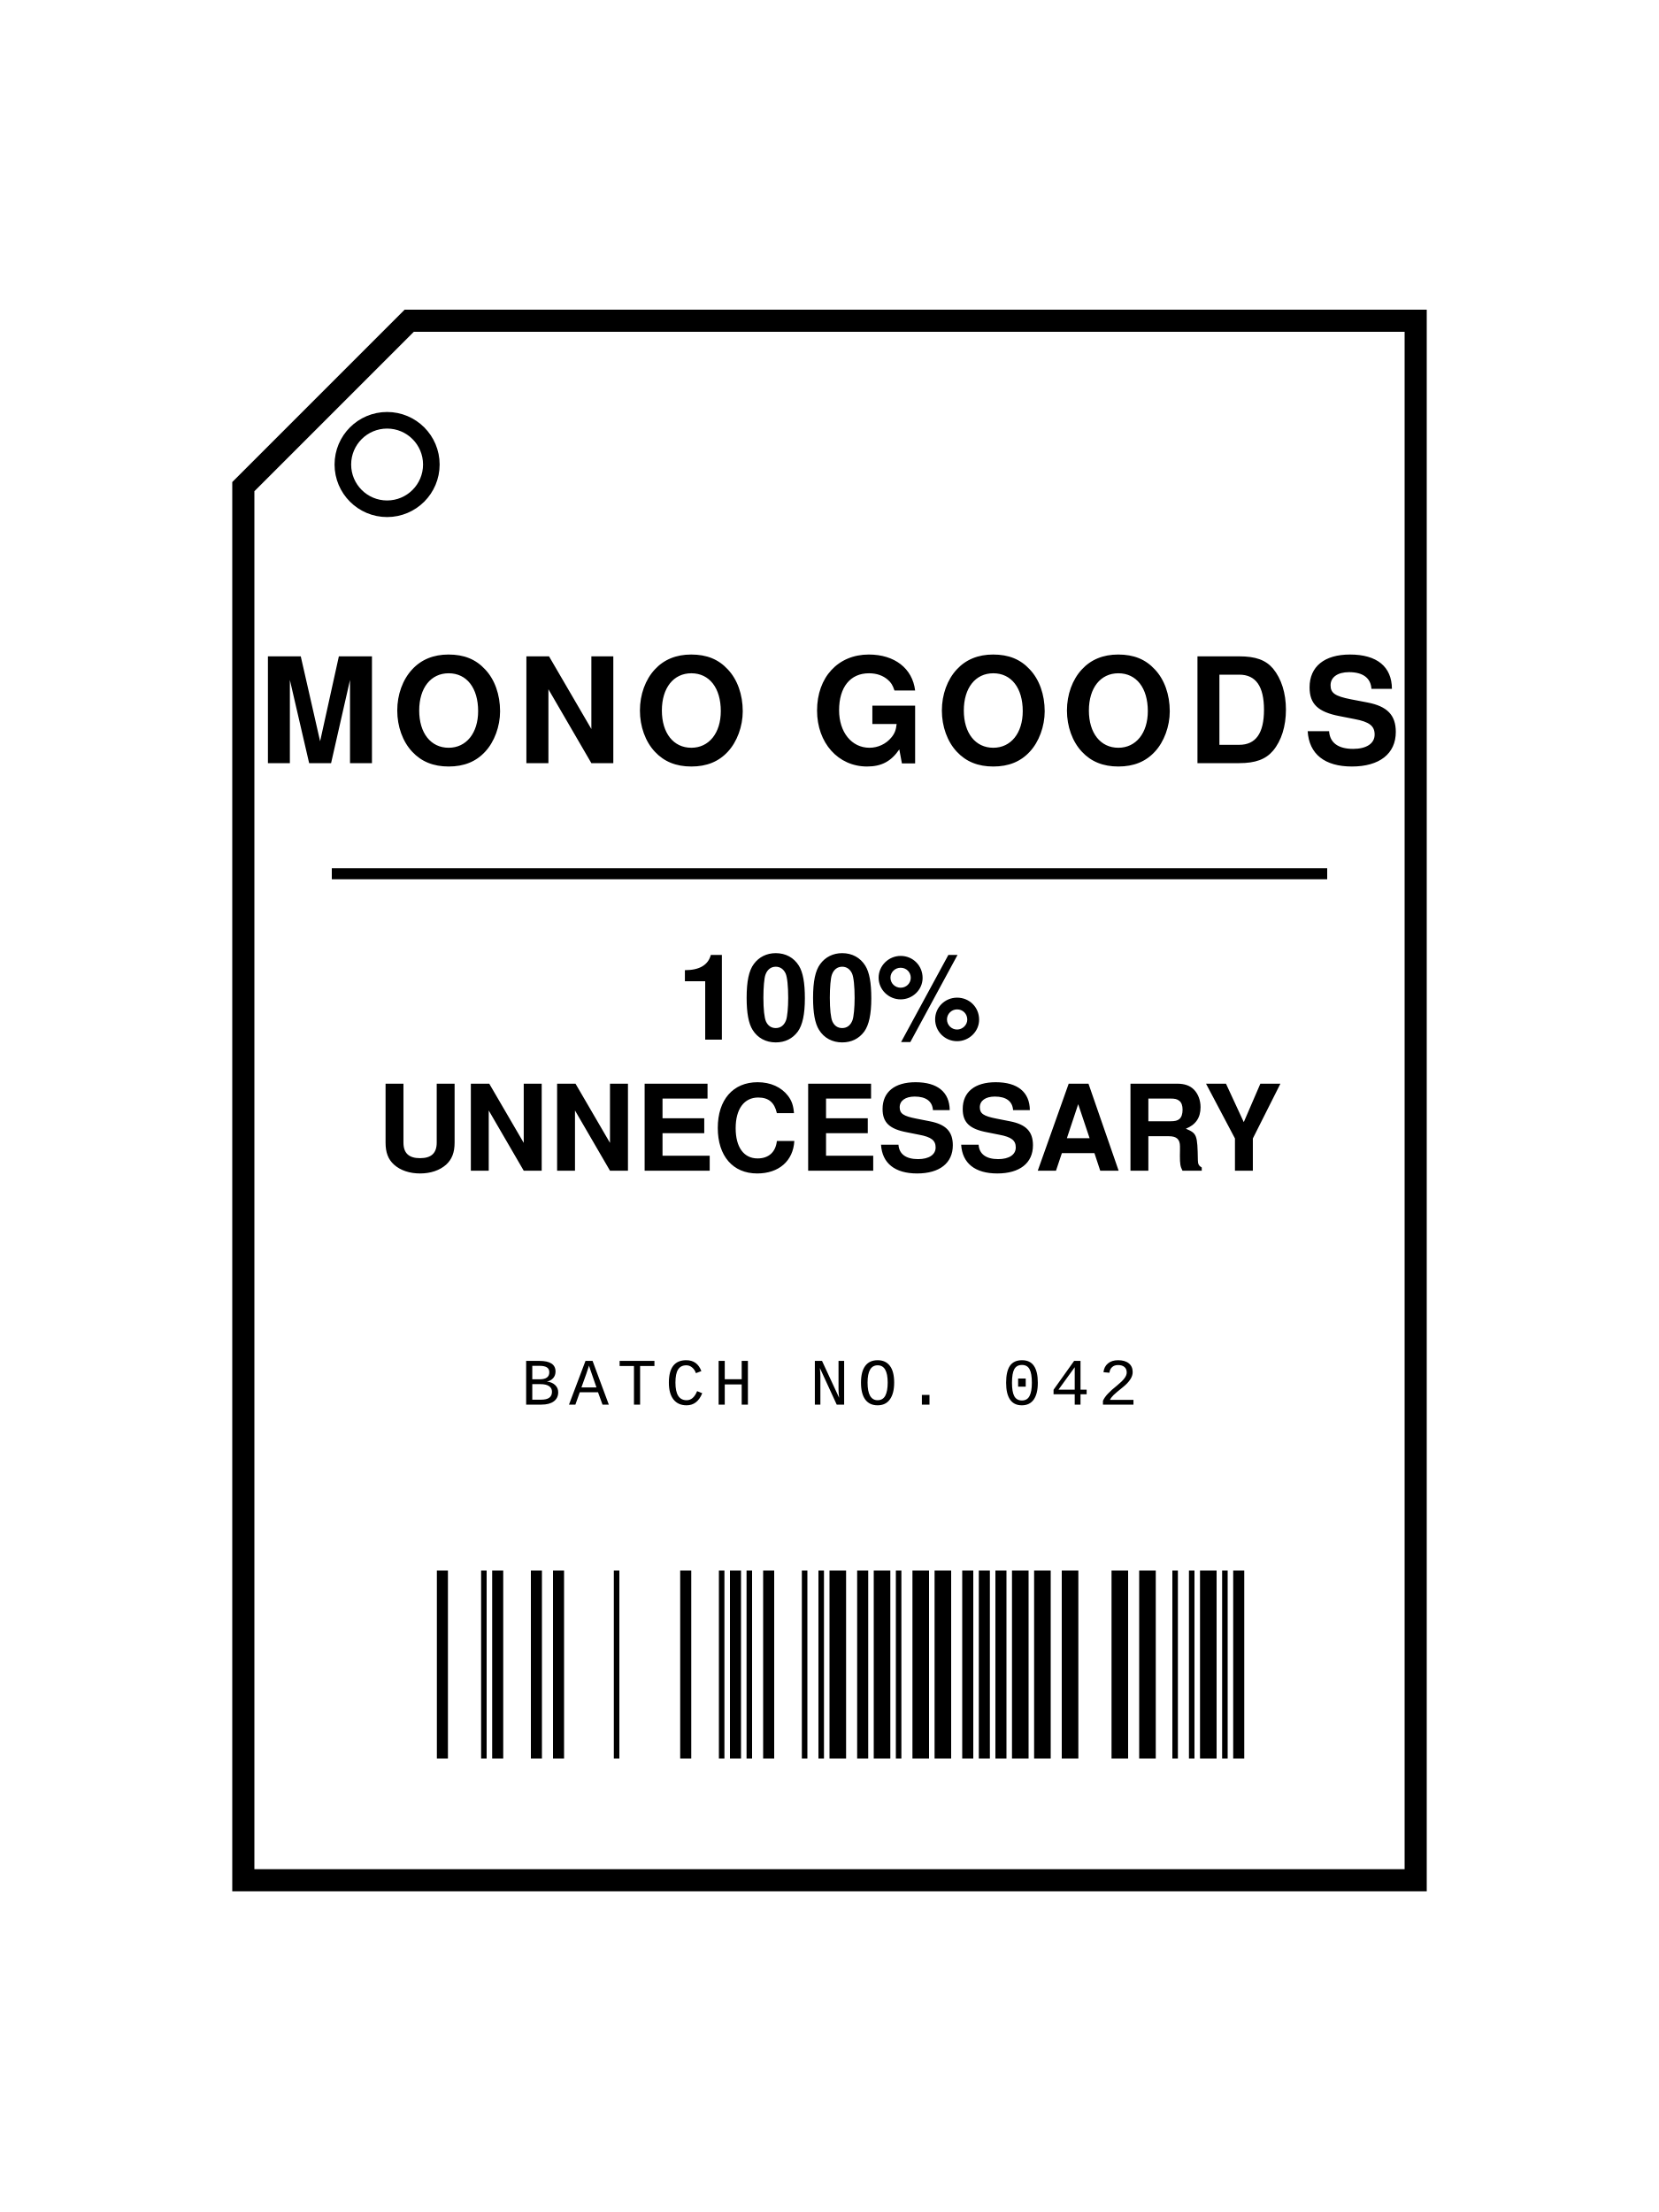
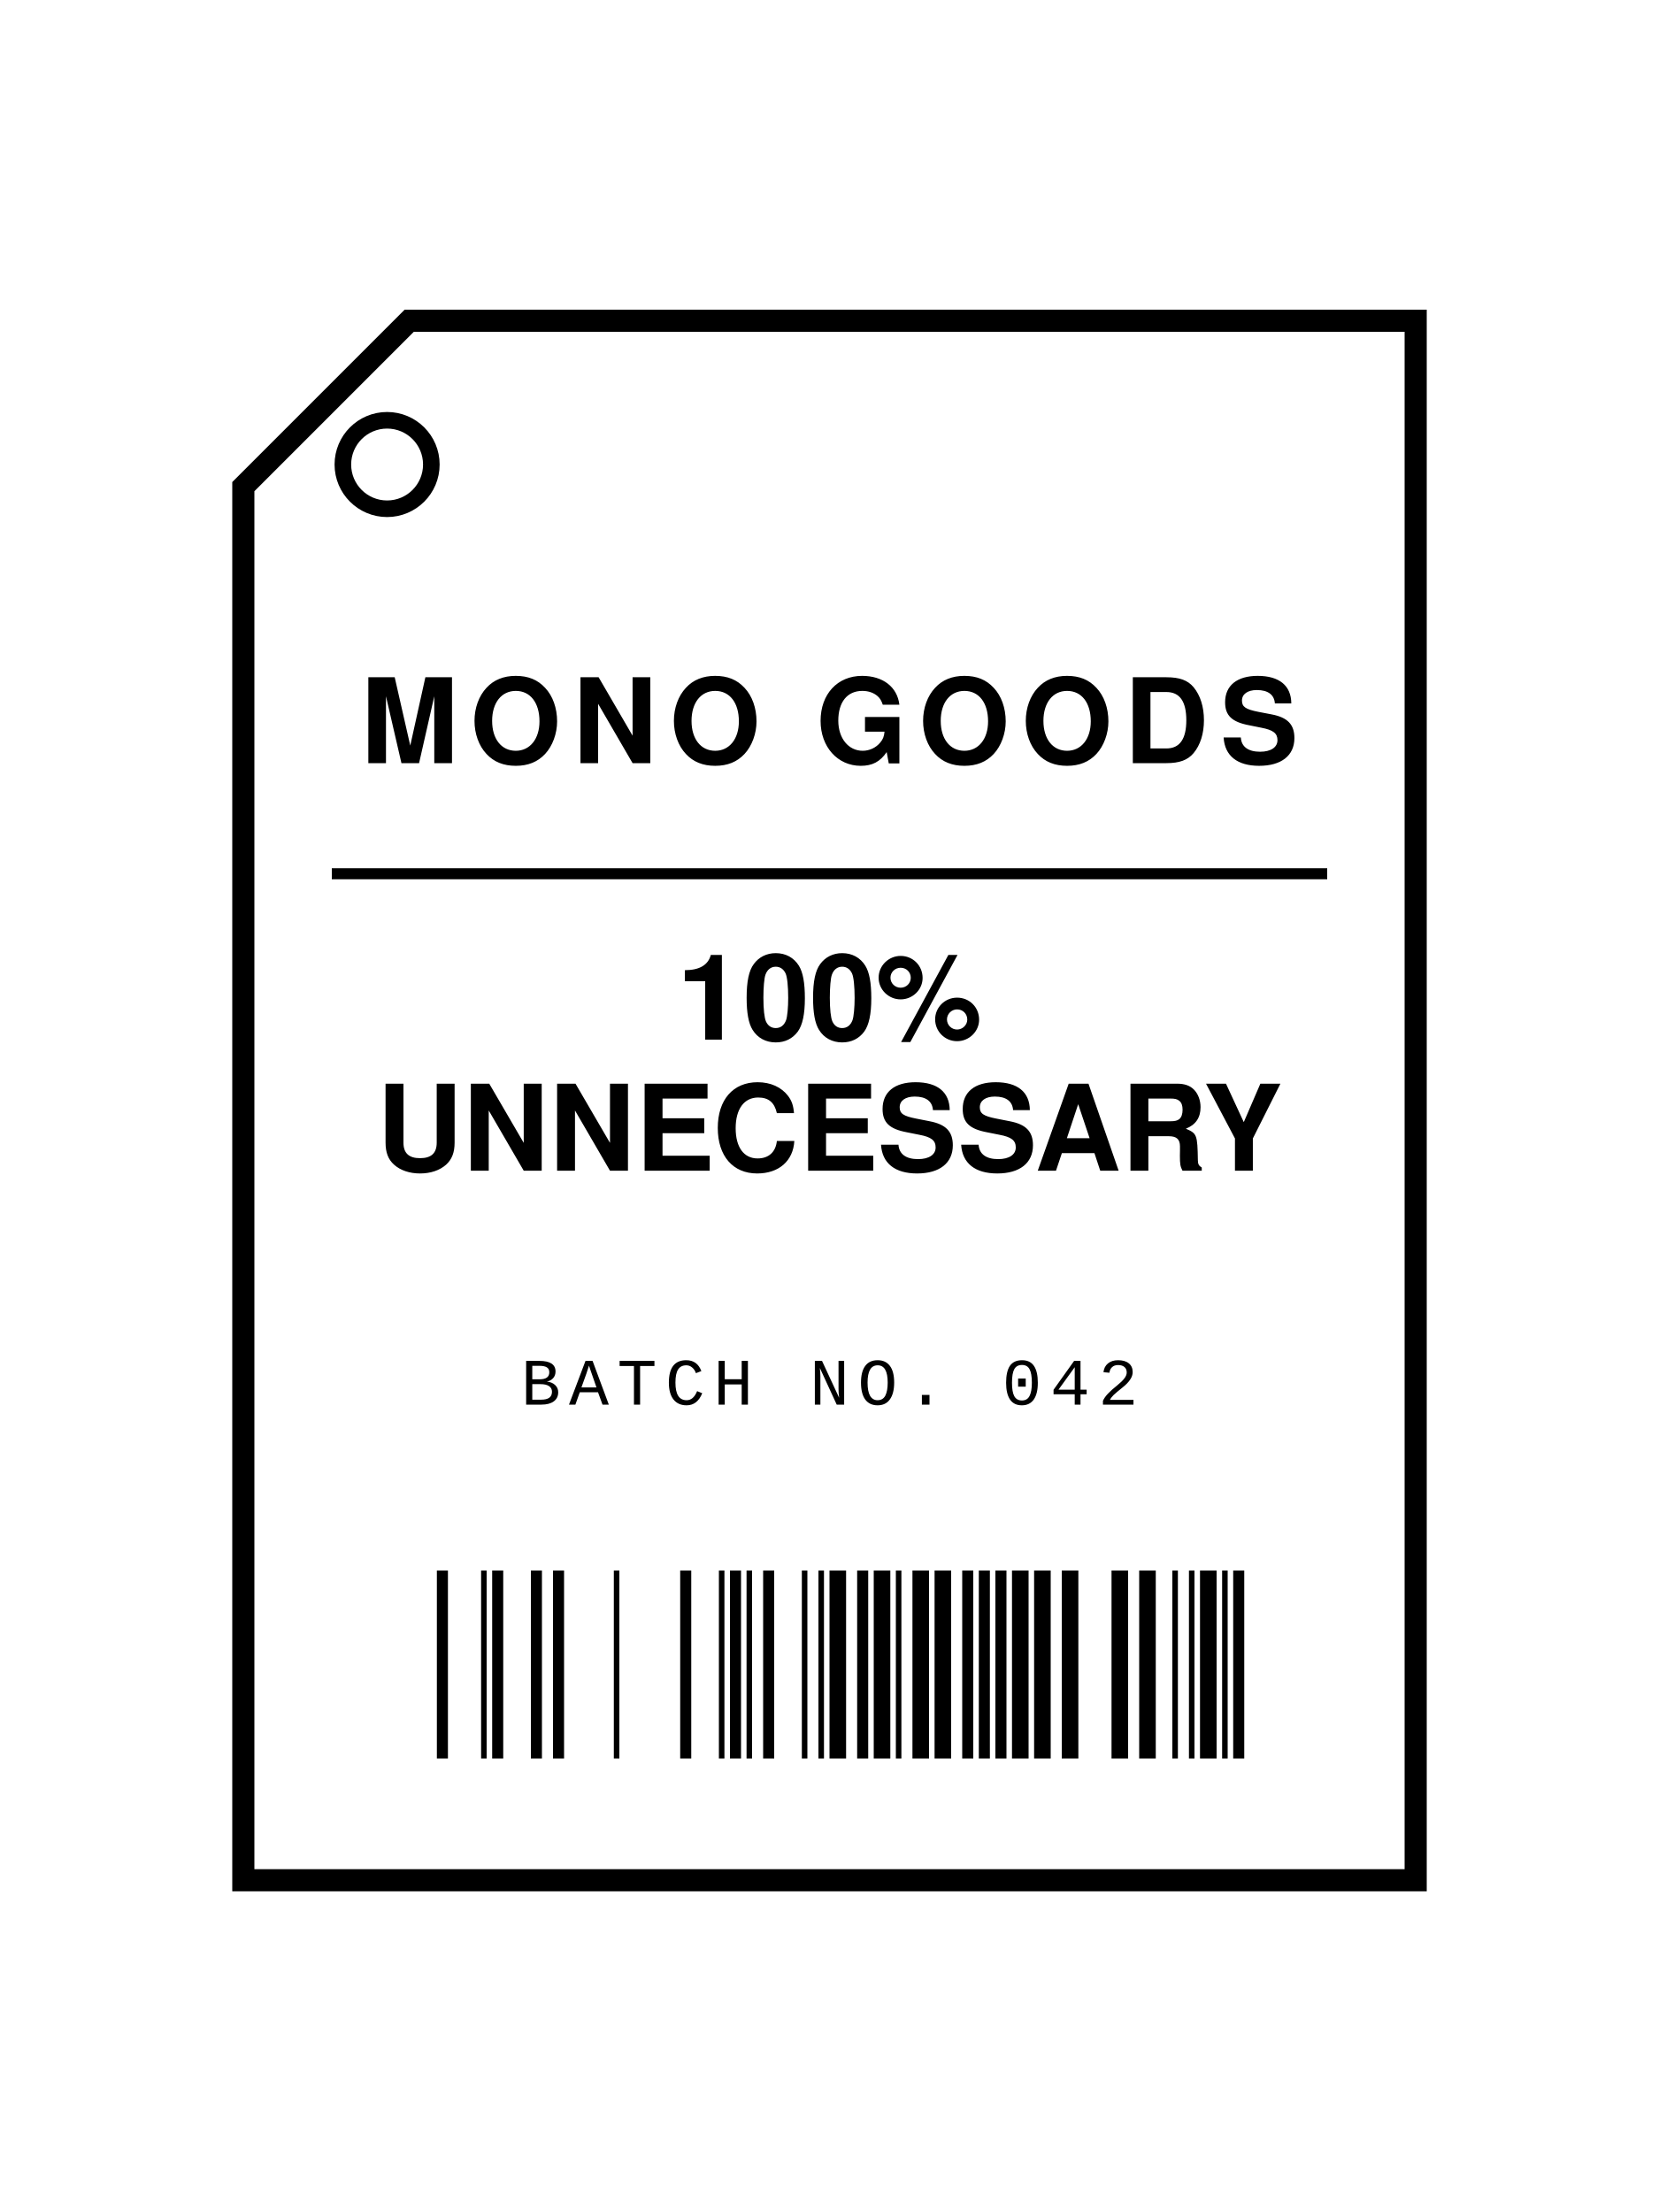
<svg xmlns="http://www.w3.org/2000/svg" viewBox="0 0 300 400" width="300" height="400">
  <rect width="300" height="400" fill="#FFFFFF" />
  <path d="M74 58 H256 V340 H44 V88 Z" fill="none" stroke="#000000" stroke-width="4" />
  <circle cx="70" cy="84" r="8" fill="none" stroke="#000000" stroke-width="3" />
-   <text x="150" y="138" font-size="26.5" font-weight="900" letter-spacing="2" text-anchor="middle" font-family="Helvetica, Arial, sans-serif" fill="#000000" textLength="182" lengthAdjust="spacingAndGlyphs">MONO GOODS</text>
+   <text x="150" y="138" font-size="21.3" font-weight="900" letter-spacing="2" text-anchor="middle" font-family="Helvetica, Arial, sans-serif" fill="#000000">MONO GOODS</text>
  <line x1="60" y1="158" x2="240" y2="158" stroke="#000000" stroke-width="2" />
  <text x="150" y="188" font-size="21.6" font-weight="700" text-anchor="middle" font-family="Helvetica, Arial, sans-serif" fill="#000000">100%</text>
  <text x="150" y="211.7" font-size="21.6" font-weight="700" text-anchor="middle" font-family="Helvetica, Arial, sans-serif" fill="#000000">UNNECESSARY</text>
  <text x="150" y="254" font-size="12" font-weight="400" letter-spacing="1.5" text-anchor="middle" font-family="'Courier New', Courier, monospace" fill="#000000">BATCH NO. 042</text>
  <g fill="#000000">
    <rect x="79" y="284" width="2" height="34" />
    <rect x="87" y="284" width="1" height="34" />
    <rect x="89" y="284" width="2" height="34" />
    <rect x="96" y="284" width="2" height="34" />
    <rect x="100" y="284" width="2" height="34" />
    <rect x="111" y="284" width="1" height="34" />
    <rect x="123" y="284" width="2" height="34" />
    <rect x="130" y="284" width="1" height="34" />
    <rect x="132" y="284" width="2" height="34" />
    <rect x="135" y="284" width="1" height="34" />
    <rect x="138" y="284" width="2" height="34" />
    <rect x="145" y="284" width="1" height="34" />
    <rect x="148" y="284" width="1" height="34" />
    <rect x="150" y="284" width="3" height="34" />
    <rect x="155" y="284" width="2" height="34" />
    <rect x="158" y="284" width="3" height="34" />
    <rect x="162" y="284" width="1" height="34" />
    <rect x="165" y="284" width="3" height="34" />
    <rect x="169" y="284" width="3" height="34" />
    <rect x="174" y="284" width="2" height="34" />
    <rect x="177" y="284" width="2" height="34" />
    <rect x="180" y="284" width="2" height="34" />
    <rect x="183" y="284" width="3" height="34" />
    <rect x="187" y="284" width="3" height="34" />
    <rect x="192" y="284" width="3" height="34" />
    <rect x="201" y="284" width="3" height="34" />
    <rect x="206" y="284" width="3" height="34" />
    <rect x="212" y="284" width="1" height="34" />
    <rect x="215" y="284" width="1" height="34" />
    <rect x="217" y="284" width="3" height="34" />
    <rect x="221" y="284" width="1" height="34" />
    <rect x="223" y="284" width="2" height="34" />
  </g>
</svg>
